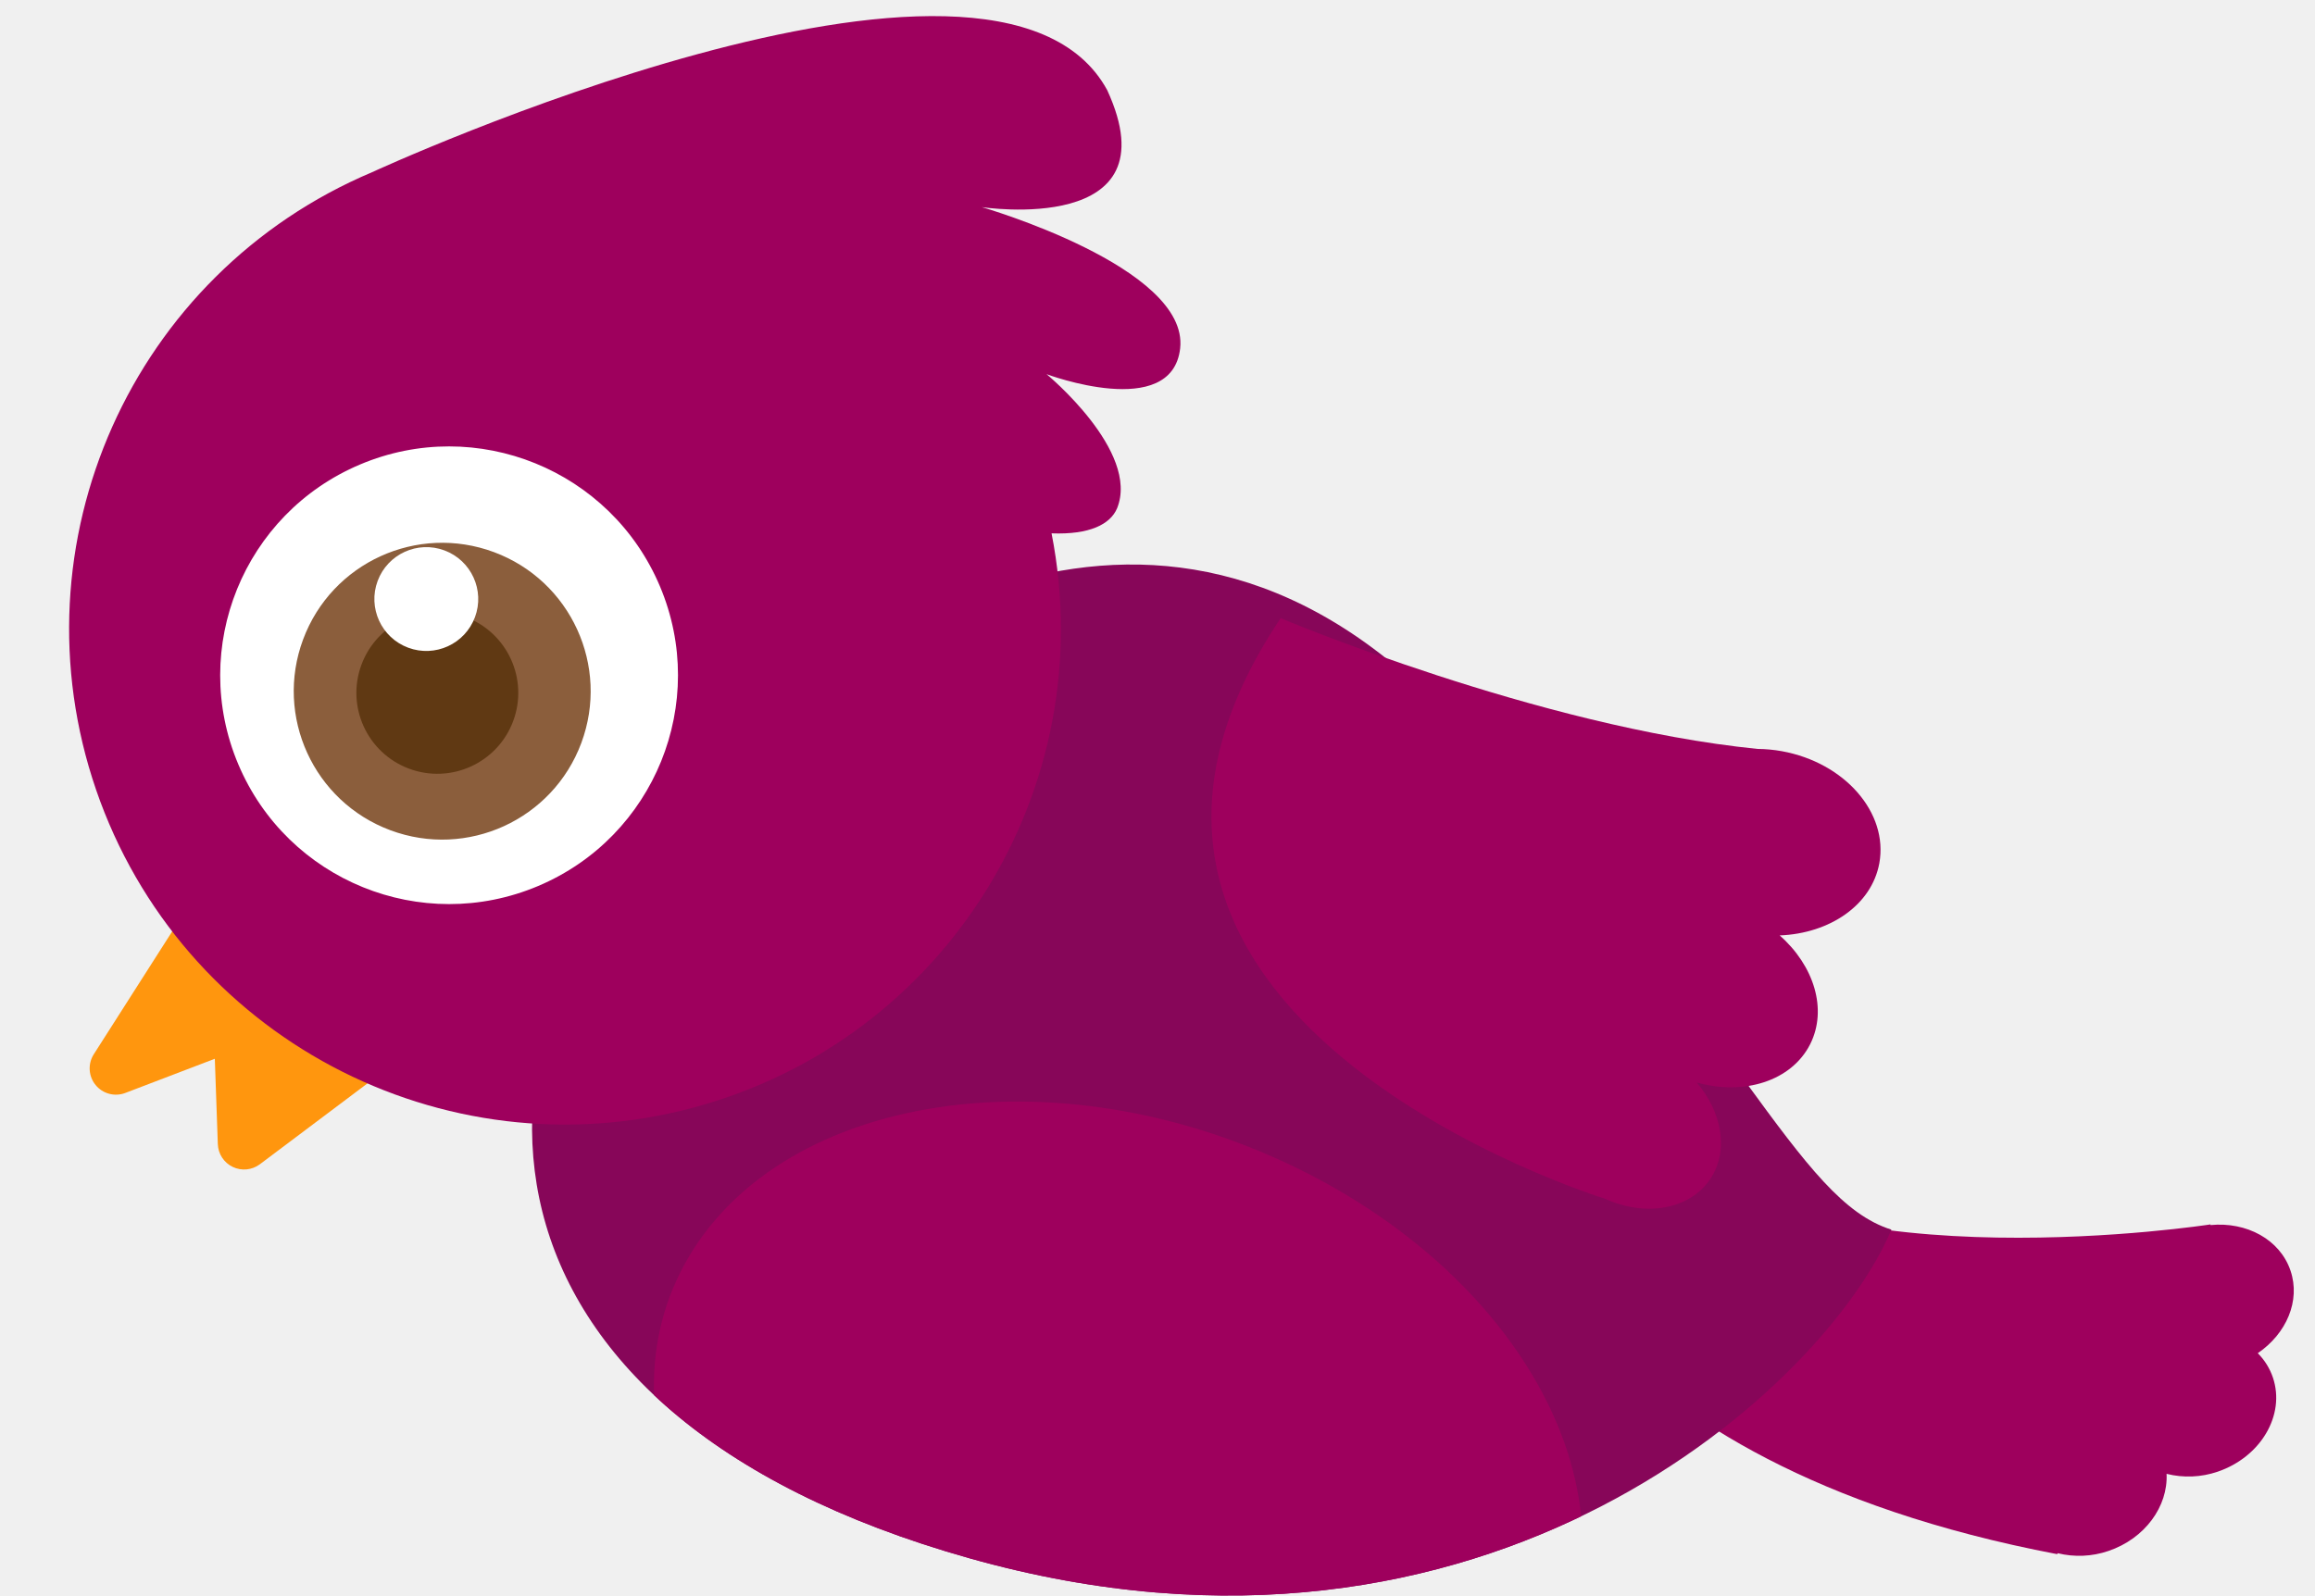
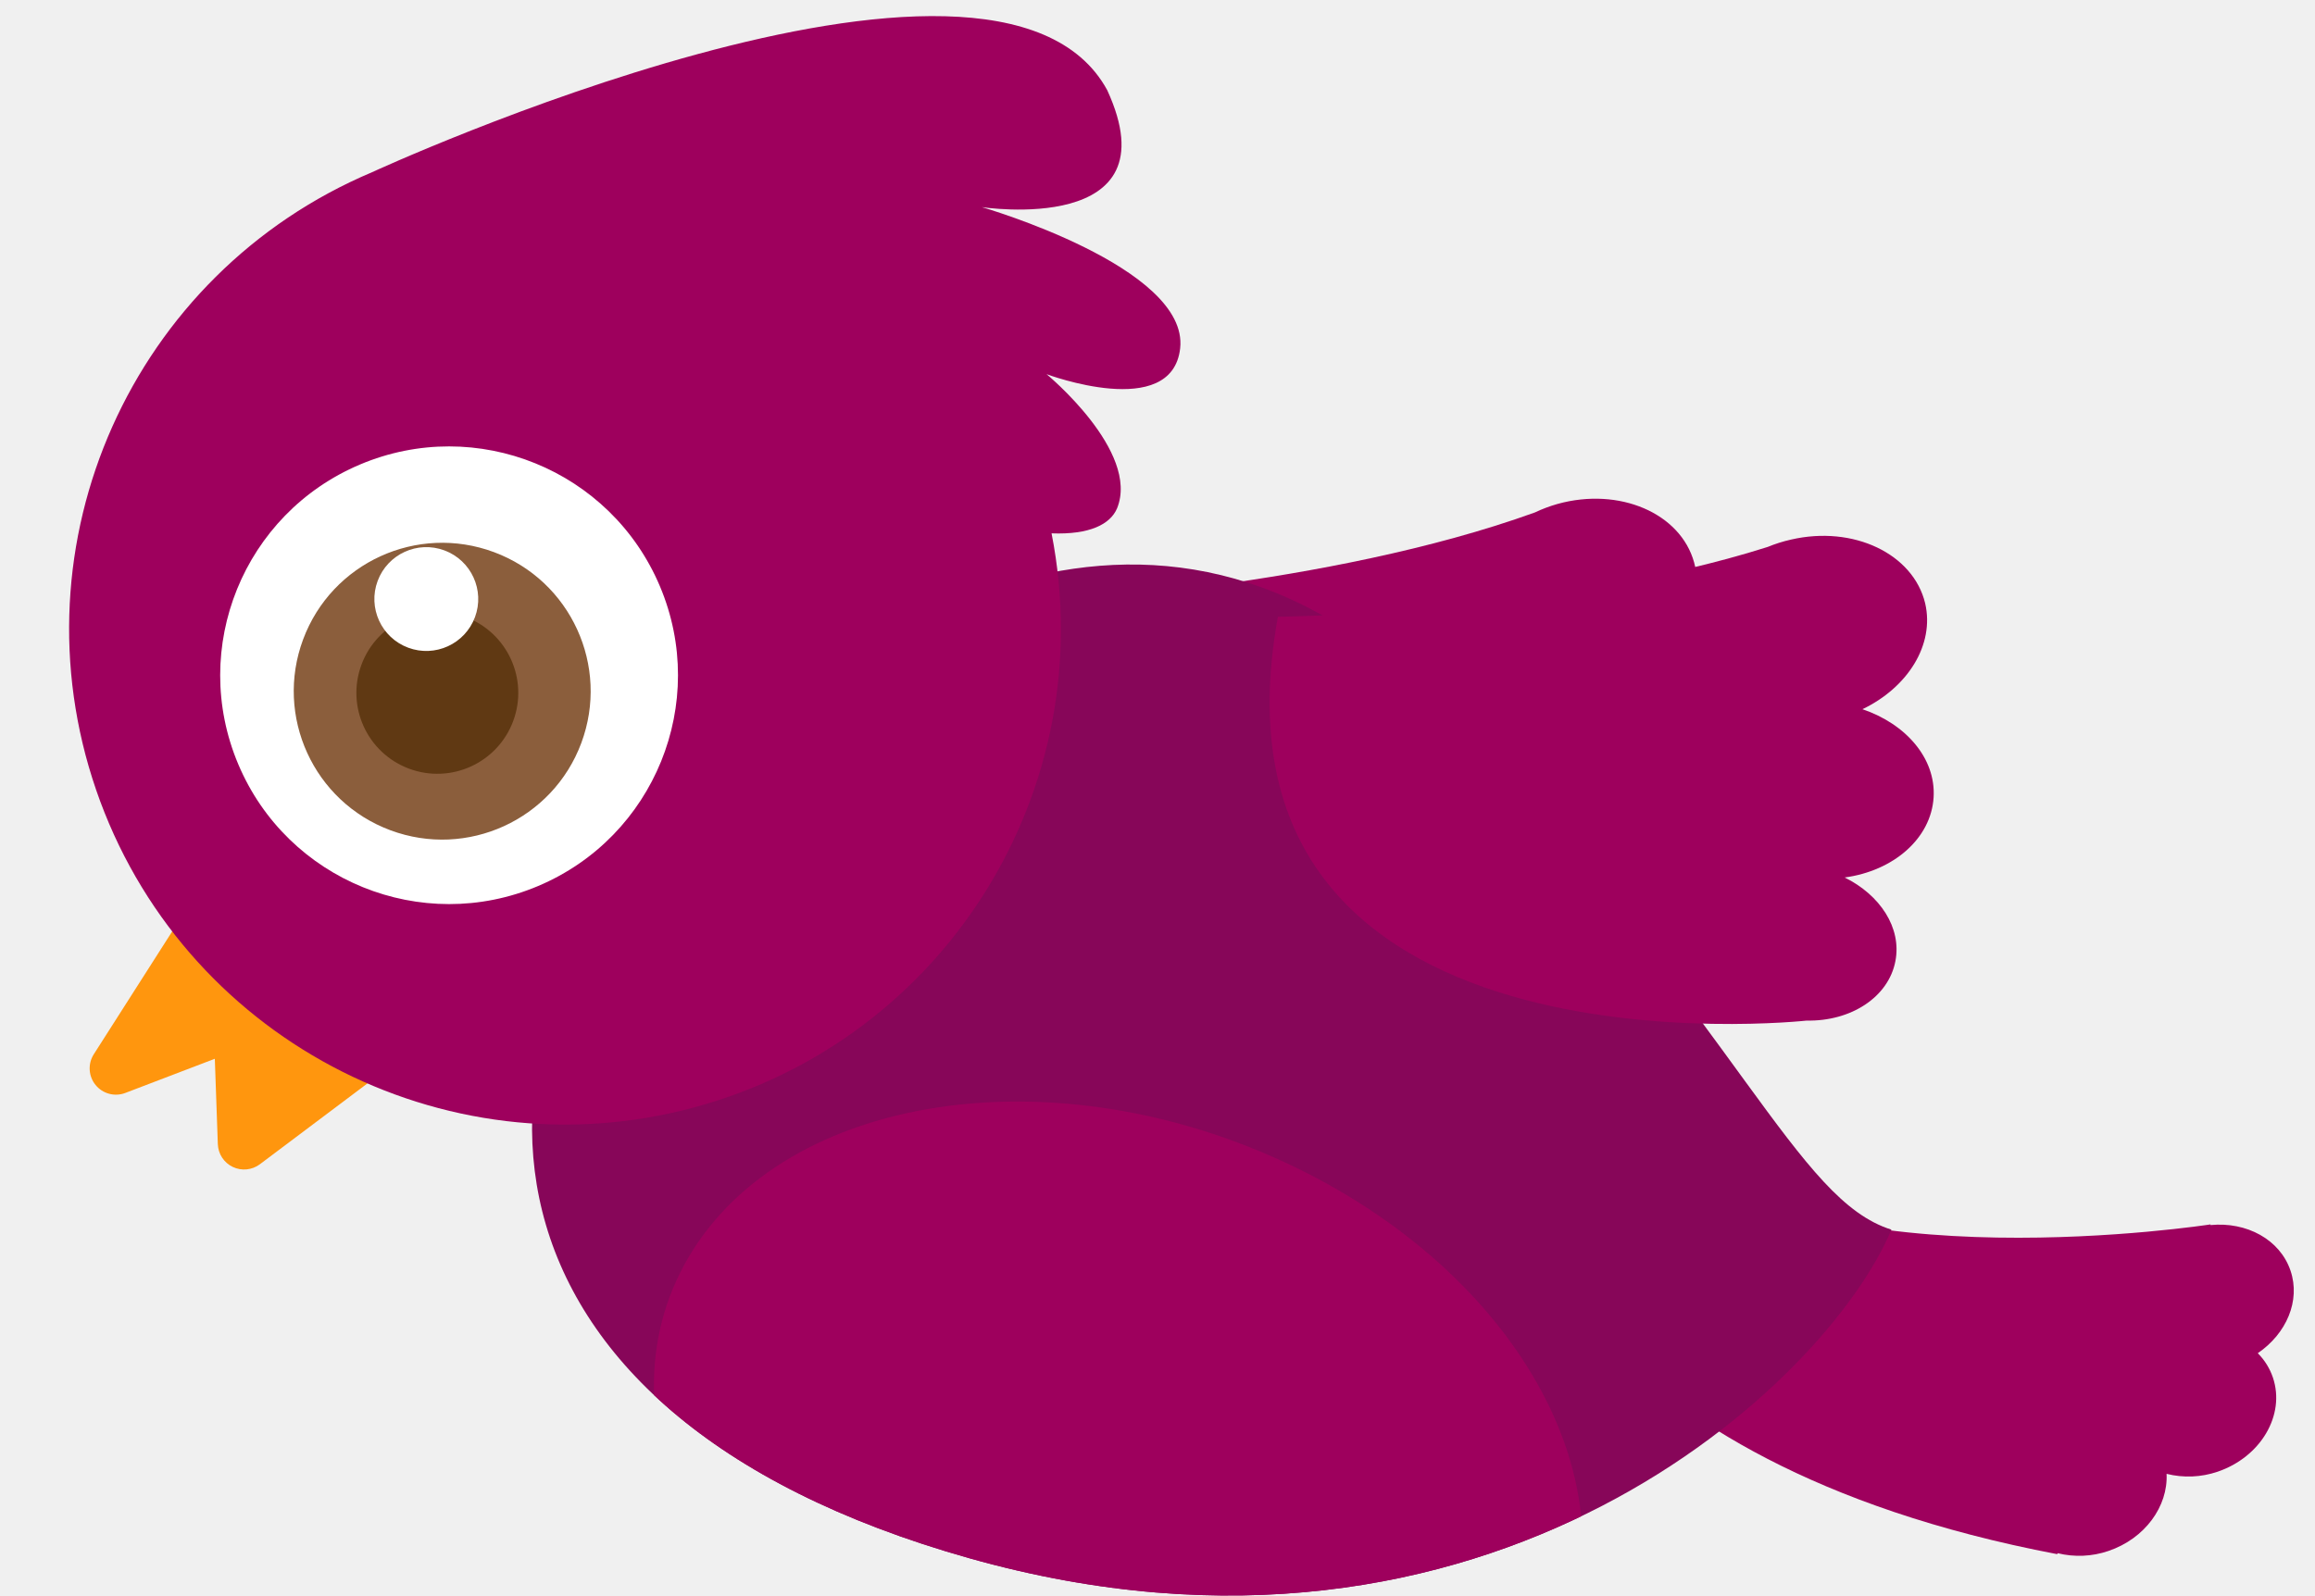
- <svg xmlns="http://www.w3.org/2000/svg" id="Layer_1" data-name="Layer 1" viewBox="0 0 315.21 217.31">
+ <svg xmlns="http://www.w3.org/2000/svg" id="Layer_1" data-name="Layer 1" width="315.21" height="217.31" viewBox="0 0 315.21 217.31">
  <defs>
-     <style>.cls-1{fill:none;}.cls-2{fill:#9e005d;}.cls-3{fill:#870659;}.cls-4{clip-path:url(#clip-path);}.cls-5{fill:#ff960e;}.cls-6{fill:#fff;}.cls-7{fill:#8b5e3c;}.cls-8{fill:#603913;}</style>
+     <style>
+       .cls-1 {
+         fill: none;
+       }
+ 
+       .cls-2 {
+         fill: #9e005d;
+       }
+ 
+       .cls-3 {
+         fill: #870659;
+       }
+ 
+       .cls-4 {
+         clip-path: url(#clip-path);
+       }
+ 
+       .cls-5 {
+         fill: #ff960e;
+       }
+ 
+       .cls-6 {
+         fill: #fff;
+       }
+ 
+       .cls-7 {
+         fill: #8b5e3c;
+       }
+ 
+       .cls-8 {
+         fill: #603913;
+       }
+     </style>
    <clipPath id="clip-path">
      <path id="SVGID" class="cls-1" d="M93.92,107.25C115,85.94,158.78,55.91,198,98.32s46.63,65.12,59.53,69.15c-8.65,20.76-54.69,64.71-125.49,44.77S60.35,141.22,93.92,107.25Z" />
    </clipPath>
  </defs>
  <path class="cls-2" d="M311.88,173.07c-1.44-4.27-6-6.7-10.9-6.22l0-.09s-53.13,8.23-73.09-10.35-21.78,6.19-21.78,6.19,7.88,36.47,74,49.07l.06-.13a12.29,12.29,0,0,0,6.9-.3c5-1.69,8.15-6.1,7.93-10.51a12.28,12.28,0,0,0,6.95-.29c5.88-2,9.25-7.72,7.53-12.82a8.61,8.61,0,0,0-2.06-3.32C311.32,181.64,313.26,177.16,311.88,173.07Z" />
-   <path class="cls-2" d="M193.91,132a19.61,19.61,0,0,0-2.71-1.94C166.95,112.46,144,82,144,82c-58.73,28.67-1.62,90.56-1.62,90.56h0c3.46,4.89,9.16,7.09,13.69,4.92,4.16-2,6-7,5.06-12.32,4.65,4.8,11.24,6.34,16,3.27,4.47-2.9,5.84-9,3.87-14.9,6,3.21,12.91,2.73,16.68-1.68C202.23,146.59,200.54,137.71,193.91,132Z" />
-   <path class="cls-3" d="M93.92,107.25C115,85.94,158.78,55.91,198,98.32s46.63,65.12,59.53,69.15c-8.65,20.76-54.69,64.71-125.49,44.77S60.35,141.22,93.92,107.25Z" />
-   <g class="cls-4">
-     <path class="cls-2" d="M176.2,158.9c32.3,15.6,47.77,46.39,34.55,68.78s-50.13,27.9-82.44,12.3S80.55,193.59,93.77,171.2,143.9,143.3,176.2,158.9Z" />
+   <path class="cls-2" d="M212.09,68.63A19.61,19.61,0,0,0,209,69.79C180.77,80,142.75,82,142.75,82c-9.11,64.72,74.14,52,74.14,52h0c6-.13,11-3.62,11.74-8.59.68-4.56-2.46-8.94-7.37-11.09,6.58-1.16,11.54-5.77,11.65-11.41.1-5.33-4.19-9.88-10.18-11.55,6-3.2,9.49-9.17,7.94-14.76C228.81,69.88,220.49,66.31,212.09,68.63Z" />
+   <g>
+     <path class="cls-3" d="M93.92,107.25C115,85.94,158.78,55.91,198,98.32s46.63,65.12,59.53,69.15c-8.65,20.76-54.69,64.71-125.49,44.77S60.35,141.22,93.92,107.25Z" />
+     <g class="cls-4">
+       <path class="cls-2" d="M176.2,158.9c32.3,15.6,47.77,46.39,34.55,68.78s-50.13,27.9-82.44,12.3S80.55,193.59,93.77,171.2,143.9,143.3,176.2,158.9Z" />
+     </g>
  </g>
-   <path class="cls-5" d="M31.14,114.8,12.76,143.6a3.58,3.58,0,0,0,4.29,5.26l12.2-4.66.41,11.64a3.58,3.58,0,0,0,5.72,2.73l27.09-20.36Z" />
-   <path class="cls-2" d="M150.76,12.28c-15.23-28-100.09,11.17-100.09,11.17a67.51,67.51,0,1,0,92.51,49.19c5.18.2,8-1.23,8.92-3.41,3.15-7.76-9.6-18.27-9.6-18.27s17.08,6.41,18.19-3.52c1.23-11.07-27-19.23-27-19.23S159.94,32.24,150.76,12.28Z" />
-   <circle class="cls-6" cx="61.14" cy="91.97" r="31.16" transform="translate(-30.95 31.02) rotate(-22.89)" />
-   <circle class="cls-7" cx="60.21" cy="94.14" r="20.21" transform="translate(-49.02 117.72) rotate(-69.58)" />
-   <circle class="cls-8" cx="59.55" cy="94.36" r="11.02" transform="translate(-49.66 117.25) rotate(-69.58)" />
-   <circle class="cls-6" cx="58.05" cy="81.6" r="7.07" transform="translate(-38.68 107.52) rotate(-69.58)" />
-   <path class="cls-2" d="M242.62,102.31a19.61,19.61,0,0,0-3.32-.31C209.46,99,174.37,84.19,174.37,84.19c-36.33,54.33,44.16,79.07,44.16,79.07h0c5.45,2.49,11.48,1.52,14.31-2.64,2.59-3.81,1.67-9.12-1.82-13.19,6.43,1.81,12.9-.18,15.45-5.21,2.4-4.76.51-10.72-4.15-14.82,6.82-.26,12.53-4.13,13.57-9.84C257.13,110.7,251.19,103.87,242.62,102.31Z" />
+   <g>
+     <path class="cls-5" d="M31.14,114.8,12.76,143.6a3.58,3.58,0,0,0,4.29,5.26l12.2-4.66.41,11.64a3.58,3.58,0,0,0,5.72,2.73l27.09-20.36Z" />
+     <path class="cls-2" d="M150.76,12.28c-15.23-28-100.09,11.17-100.09,11.17a67.51,67.51,0,1,0,92.51,49.19c5.18.2,8-1.23,8.92-3.41,3.15-7.76-9.6-18.27-9.6-18.27s17.08,6.41,18.19-3.52c1.23-11.07-27-19.23-27-19.23S159.94,32.24,150.76,12.28Z" />
+     <circle class="cls-6" cx="61.14" cy="91.97" r="31.16" transform="translate(-30.95 31.02) rotate(-22.89)" />
+     <g>
+       <circle class="cls-7" cx="60.21" cy="94.14" r="20.21" transform="translate(-49.02 117.72) rotate(-69.58)" />
+       <circle class="cls-8" cx="59.55" cy="94.36" r="11.02" transform="translate(-49.66 117.25) rotate(-69.58)" />
+       <circle class="cls-6" cx="58.05" cy="81.6" r="7.07" transform="translate(-38.68 107.52) rotate(-69.58)" />
+     </g>
+   </g>
+   <path class="cls-2" d="M243.86,73.49a19.61,19.61,0,0,0-3.17,1C212.1,83.58,174,84,174,84,162.26,148.26,246,139,246,139h0c6,.12,11.14-3.17,12.08-8.11.87-4.53-2.09-9-6.91-11.38,6.62-.89,11.77-5.29,12.11-10.92.32-5.32-3.79-10-9.69-12,6.16-2.95,9.85-8.77,8.54-14.42C260.51,75.42,252.35,71.52,243.86,73.49Z" />
</svg>
